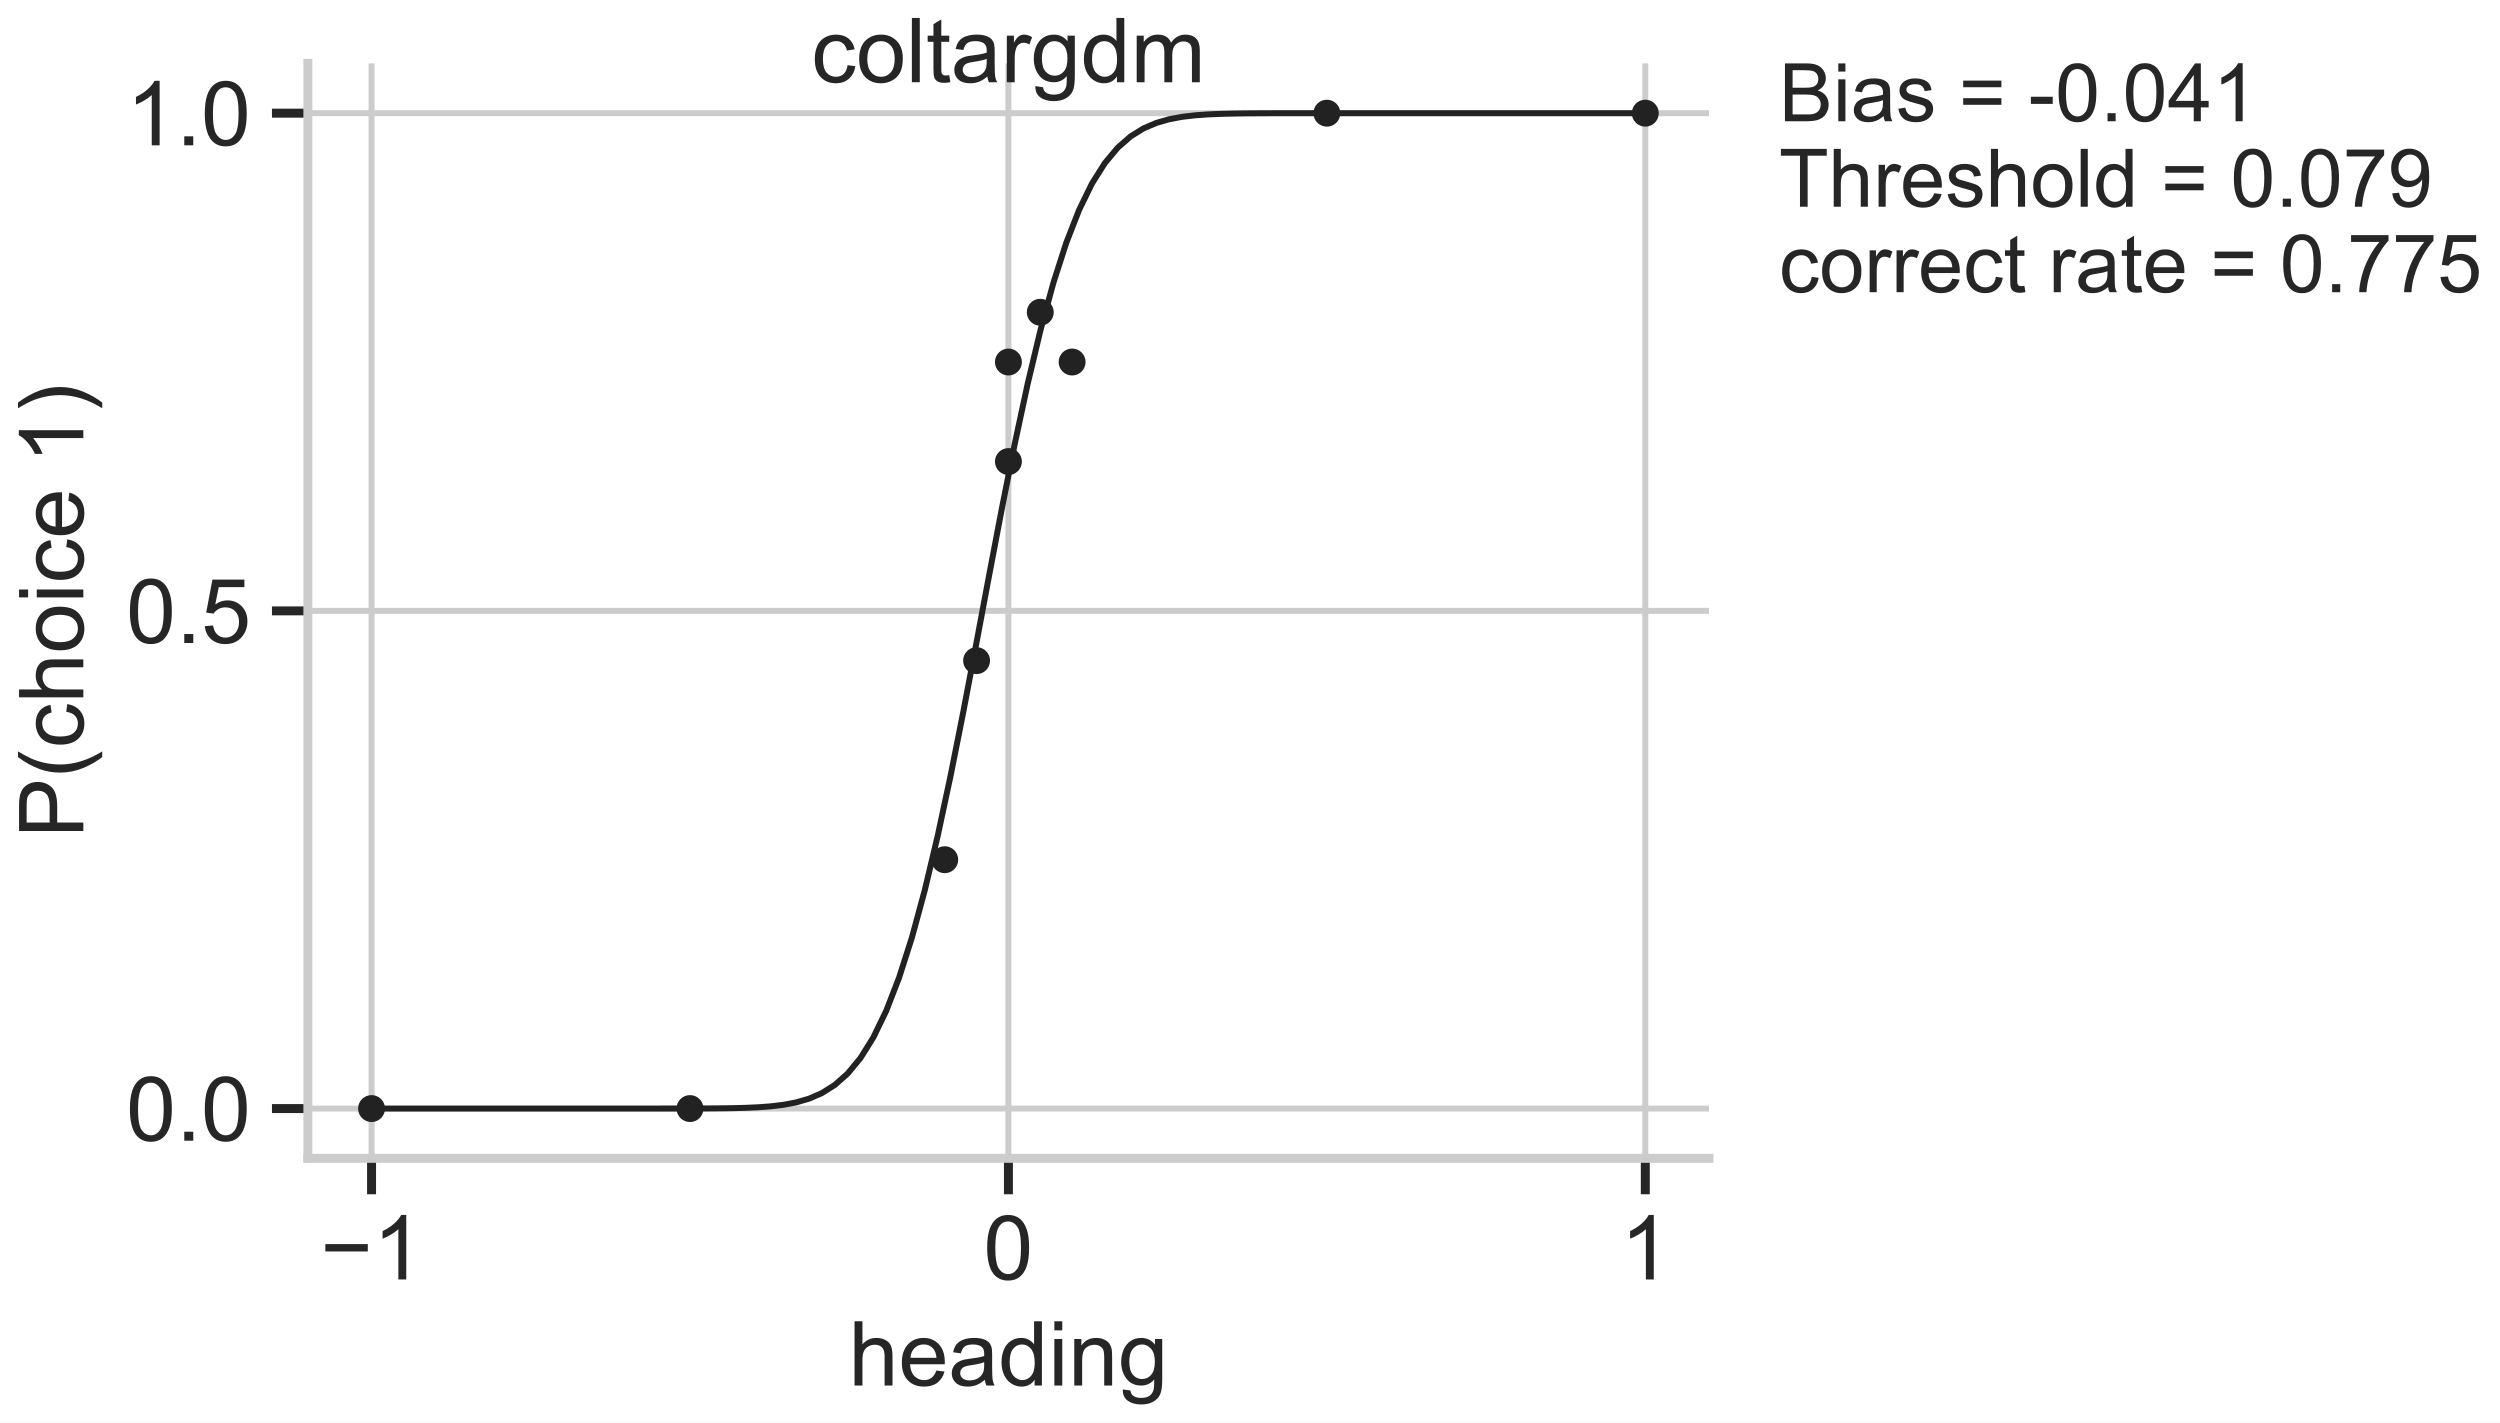
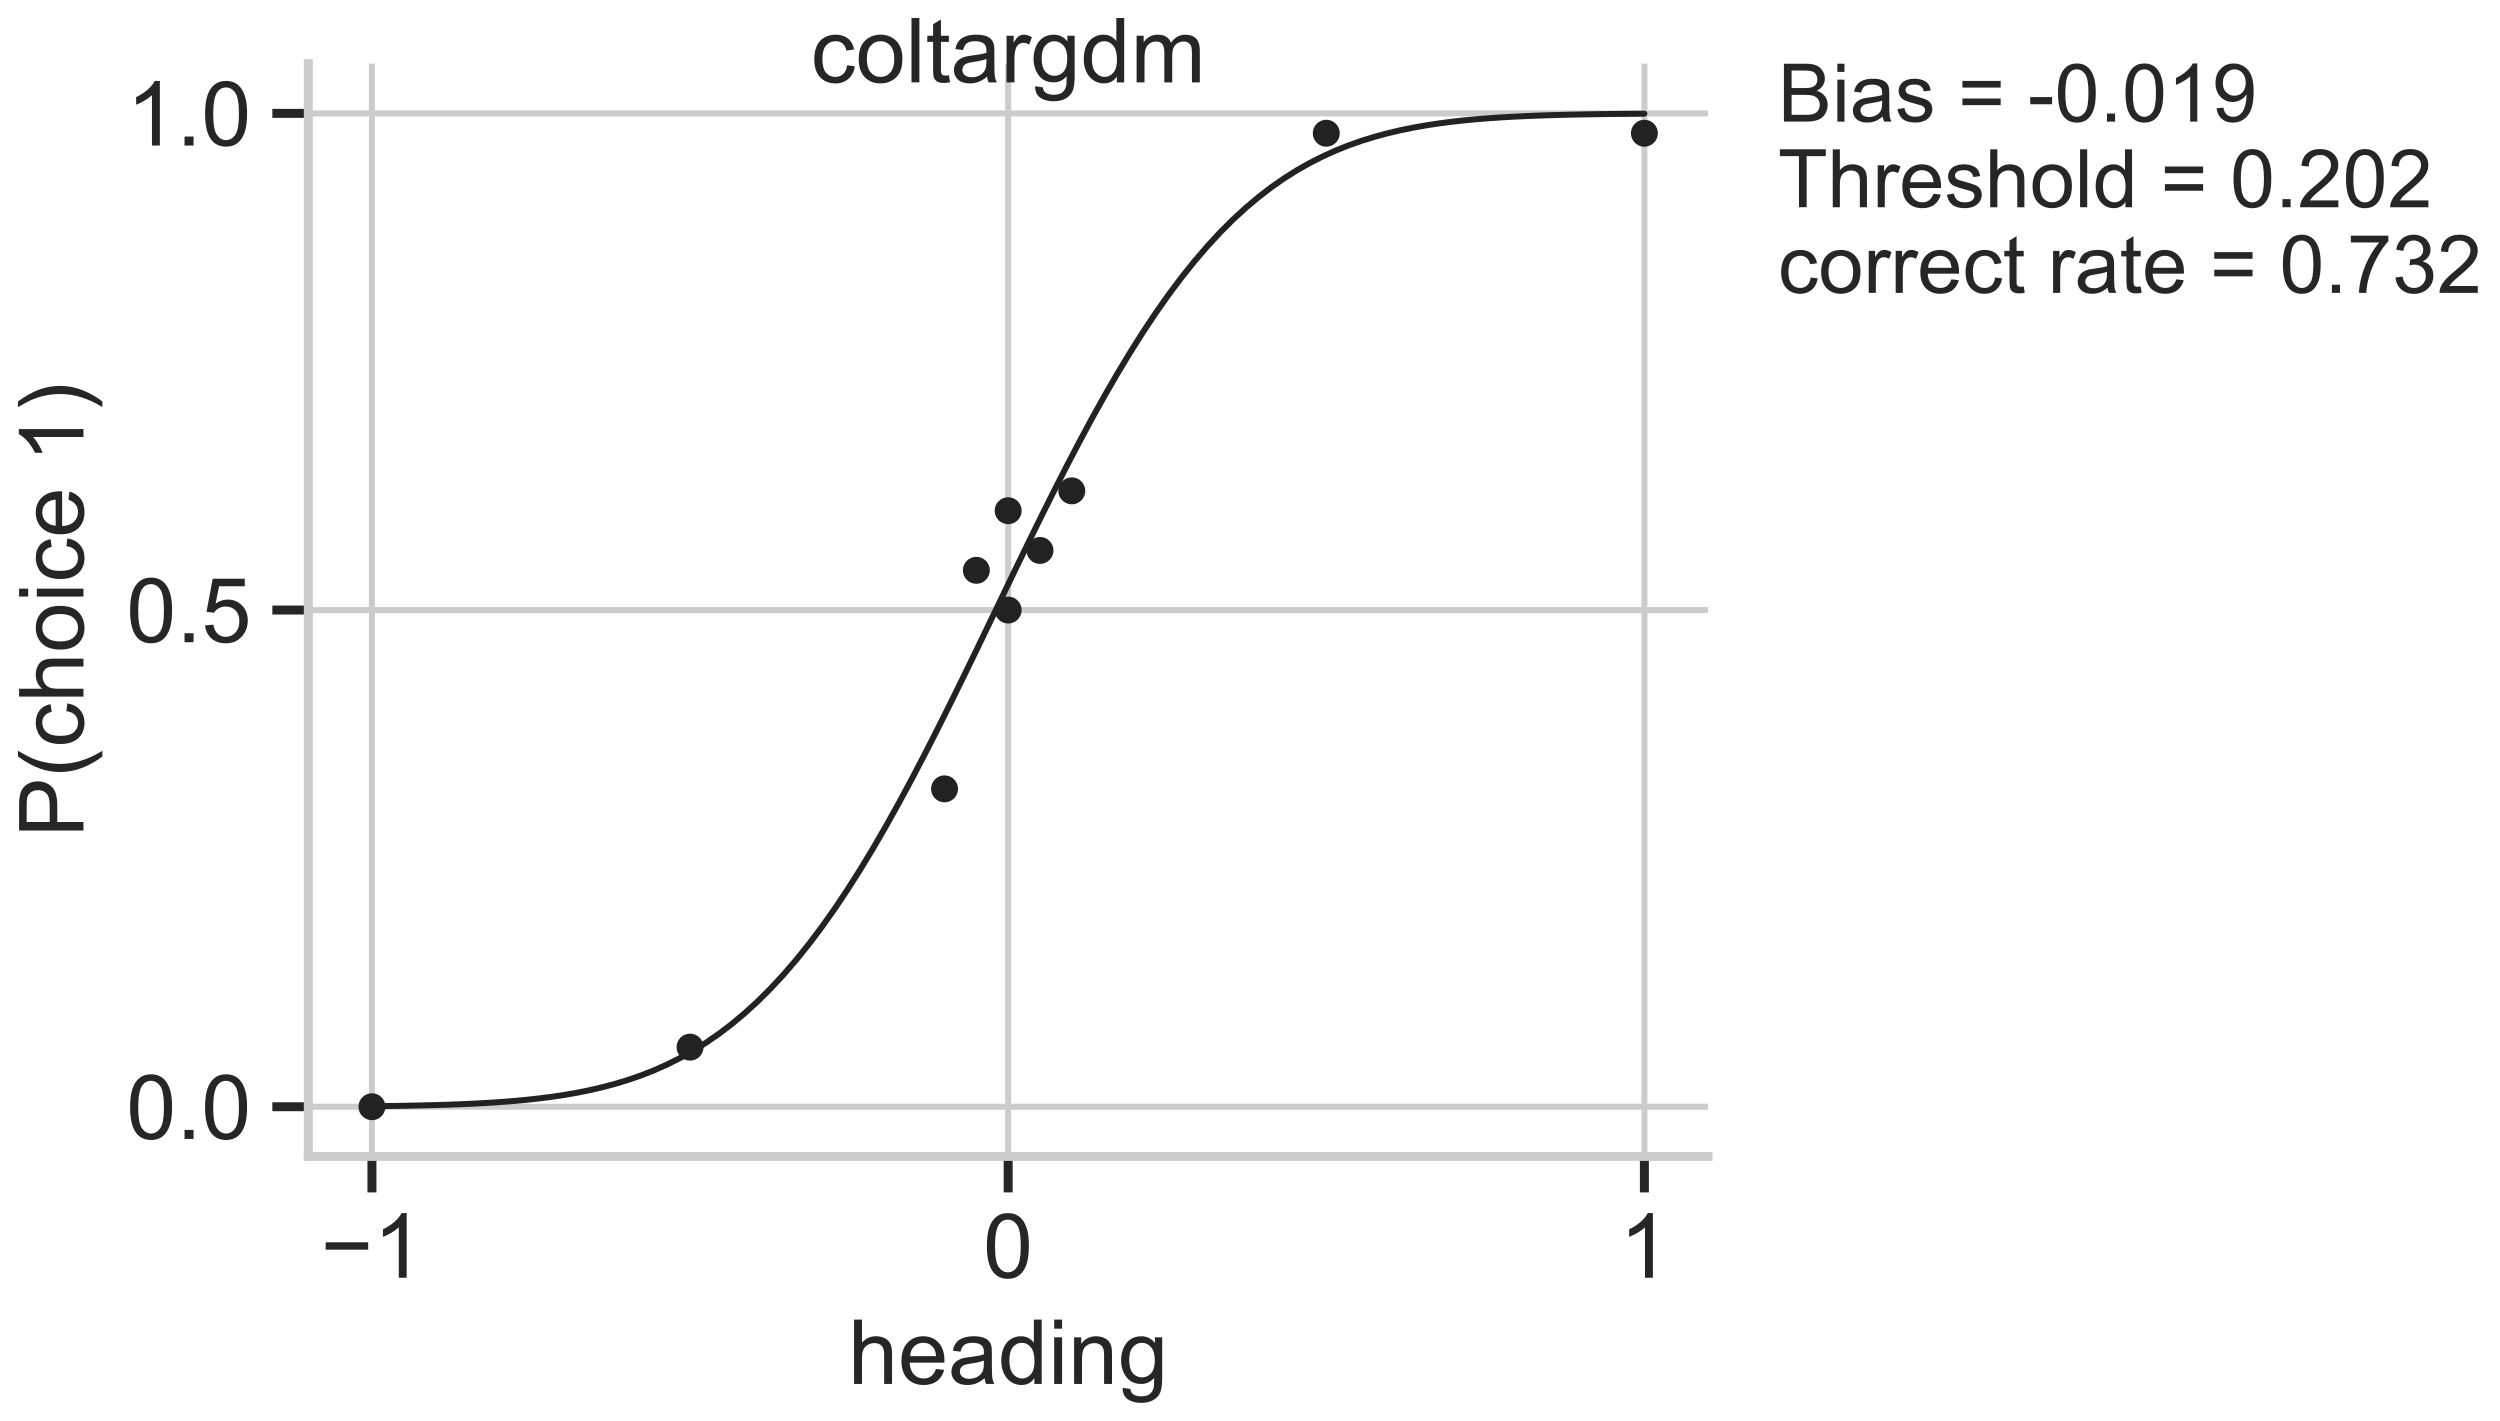
- <svg xmlns="http://www.w3.org/2000/svg" xmlns:xlink="http://www.w3.org/1999/xlink" width="417.6pt" height="237.6pt" viewBox="0 0 417.6 237.6" version="1.1">
+ <svg xmlns="http://www.w3.org/2000/svg" xmlns:xlink="http://www.w3.org/1999/xlink" width="417pt" height="237pt" viewBox="0 0 417 237" version="1.1">
  <defs>
    <style type="text/css">*{stroke-linejoin: round; stroke-linecap: butt}</style>
  </defs>
  <g id="figure_1">
    <g id="patch_1">
-       <path d="M 0 237.6  L 417.6 237.6  L 417.6 0  L 0 0  z " style="fill: #ffffff" />
+       <path d="M 0 237  L 417 237  L 417 0  L 0 0  z " style="fill: #ffffff" />
    </g>
    <g id="axes_1">
      <g id="patch_2">
-         <path d="M 51.427 193.488  L 285.467 193.488  L 285.467 10.592  L 51.427 10.592  L 51.427 193.488  z " style="fill: none" />
+         <path d="M 51.427 192.888  L 284.896 192.888  L 284.896 10.625  L 51.427 10.625  L 51.427 192.888  z " style="fill: none" />
      </g>
      <g id="matplotlib.axis_1">
        <g id="xtick_1">
          <g id="line2d_1">
-             <path d="M 62.065 193.488  L 62.065 10.592  " clip-path="url(#pb73081968b)" style="fill: none; stroke: #cccccc; stroke-linecap: round" />
+             <path d="M 62.039 192.888  L 62.039 10.625  " clip-path="url(#pcc94f95828)" style="fill: none; stroke: #cccccc; stroke-linecap: round" />
          </g>
          <g id="line2d_2">
            <defs>
-               <path id="mf5f63a2eaf" d="M 0 0  L 0 6  " style="stroke: #262626; stroke-width: 1.5" />
+               <path id="m88aff7c02c" d="M 0 0  L 0 6  " style="stroke: #262626; stroke-width: 1.5" />
            </defs>
            <g>
-               <use xlink:href="#mf5f63a2eaf" x="62.065" y="193.488" style="fill: #262626; stroke: #262626; stroke-width: 1.5" />
+               <use xlink:href="#m88aff7c02c" x="62.039" y="192.888" style="fill: #262626; stroke: #262626; stroke-width: 1.5" />
            </g>
          </g>
          <g id="text_1">
-             <g style="fill: #262626" transform="translate(53.51382 213.7248) scale(0.15 -0.15)">
+             <g style="fill: #262626" transform="translate(53.48786 213.1248) scale(0.15 -0.15)">
              <defs>
                <path id="ArialMT-2212" d="M 3381 1997  L 356 1997  L 356 2522  L 3381 2522  L 3381 1997  z " transform="scale(0.015625)" />
                <path id="ArialMT-31" d="M 2384 0  L 1822 0  L 1822 3584  Q 1619 3391 1289 3197  Q 959 3003 697 2906  L 697 3450  Q 1169 3672 1522 3987  Q 1875 4303 2022 4600  L 2384 4600  L 2384 0  z " transform="scale(0.015625)" />
              </defs>
              <use xlink:href="#ArialMT-2212" />
              <use xlink:href="#ArialMT-31" x="58.398" />
            </g>
          </g>
        </g>
        <g id="xtick_2">
          <g id="line2d_3">
-             <path d="M 168.447 193.488  L 168.447 10.592  " clip-path="url(#pb73081968b)" style="fill: none; stroke: #cccccc; stroke-linecap: round" />
+             <path d="M 168.161 192.888  L 168.161 10.625  " clip-path="url(#pcc94f95828)" style="fill: none; stroke: #cccccc; stroke-linecap: round" />
          </g>
          <g id="line2d_4">
            <g>
-               <use xlink:href="#mf5f63a2eaf" x="168.447" y="193.488" style="fill: #262626; stroke: #262626; stroke-width: 1.5" />
+               <use xlink:href="#m88aff7c02c" x="168.161" y="192.888" style="fill: #262626; stroke: #262626; stroke-width: 1.5" />
            </g>
          </g>
          <g id="text_2">
-             <g style="fill: #262626" transform="translate(164.2761 213.7248) scale(0.15 -0.15)">
+             <g style="fill: #262626" transform="translate(163.9906 213.1248) scale(0.15 -0.15)">
              <defs>
                <path id="ArialMT-30" d="M 266 2259  Q 266 3072 433 3567  Q 600 4063 929 4331  Q 1259 4600 1759 4600  Q 2128 4600 2406 4451  Q 2684 4303 2865 4023  Q 3047 3744 3150 3342  Q 3253 2941 3253 2259  Q 3253 1453 3087 958  Q 2922 463 2592 192  Q 2263 -78 1759 -78  Q 1097 -78 719 397  Q 266 969 266 2259  z M 844 2259  Q 844 1131 1108 757  Q 1372 384 1759 384  Q 2147 384 2411 759  Q 2675 1134 2675 2259  Q 2675 3391 2411 3762  Q 2147 4134 1753 4134  Q 1366 4134 1134 3806  Q 844 3388 844 2259  z " transform="scale(0.015625)" />
              </defs>
              <use xlink:href="#ArialMT-30" />
            </g>
          </g>
        </g>
        <g id="xtick_3">
          <g id="line2d_5">
-             <path d="M 274.829 193.488  L 274.829 10.592  " clip-path="url(#pb73081968b)" style="fill: none; stroke: #cccccc; stroke-linecap: round" />
+             <path d="M 274.284 192.888  L 274.284 10.625  " clip-path="url(#pcc94f95828)" style="fill: none; stroke: #cccccc; stroke-linecap: round" />
          </g>
          <g id="line2d_6">
            <g>
-               <use xlink:href="#mf5f63a2eaf" x="274.829" y="193.488" style="fill: #262626; stroke: #262626; stroke-width: 1.5" />
+               <use xlink:href="#m88aff7c02c" x="274.284" y="192.888" style="fill: #262626; stroke: #262626; stroke-width: 1.5" />
            </g>
          </g>
          <g id="text_3">
-             <g style="fill: #262626" transform="translate(270.658 213.7248) scale(0.15 -0.15)">
+             <g style="fill: #262626" transform="translate(270.1129 213.1248) scale(0.15 -0.15)">
              <use xlink:href="#ArialMT-31" />
            </g>
          </g>
        </g>
        <g id="text_4">
-           <g style="fill: #262626" transform="translate(141.7562 231.4427) scale(0.15 -0.15)">
+           <g style="fill: #262626" transform="translate(141.4707 230.8427) scale(0.15 -0.15)">
            <defs>
              <path id="ArialMT-68" d="M 422 0  L 422 4581  L 984 4581  L 984 2938  Q 1378 3394 1978 3394  Q 2347 3394 2619 3248  Q 2891 3103 3008 2847  Q 3125 2591 3125 2103  L 3125 0  L 2563 0  L 2563 2103  Q 2563 2525 2380 2717  Q 2197 2909 1863 2909  Q 1613 2909 1392 2779  Q 1172 2650 1078 2428  Q 984 2206 984 1816  L 984 0  L 422 0  z " transform="scale(0.015625)" />
              <path id="ArialMT-65" d="M 2694 1069  L 3275 997  Q 3138 488 2766 206  Q 2394 -75 1816 -75  Q 1088 -75 661 373  Q 234 822 234 1631  Q 234 2469 665 2931  Q 1097 3394 1784 3394  Q 2450 3394 2872 2941  Q 3294 2488 3294 1666  Q 3294 1616 3291 1516  L 816 1516  Q 847 969 1125 678  Q 1403 388 1819 388  Q 2128 388 2347 550  Q 2566 713 2694 1069  z M 847 1978  L 2700 1978  Q 2663 2397 2488 2606  Q 2219 2931 1791 2931  Q 1403 2931 1139 2672  Q 875 2413 847 1978  z " transform="scale(0.015625)" />
              <path id="ArialMT-61" d="M 2588 409  Q 2275 144 1986 34  Q 1697 -75 1366 -75  Q 819 -75 525 192  Q 231 459 231 875  Q 231 1119 342 1320  Q 453 1522 633 1644  Q 813 1766 1038 1828  Q 1203 1872 1538 1913  Q 2219 1994 2541 2106  Q 2544 2222 2544 2253  Q 2544 2597 2384 2738  Q 2169 2928 1744 2928  Q 1347 2928 1158 2789  Q 969 2650 878 2297  L 328 2372  Q 403 2725 575 2942  Q 747 3159 1072 3276  Q 1397 3394 1825 3394  Q 2250 3394 2515 3294  Q 2781 3194 2906 3042  Q 3031 2891 3081 2659  Q 3109 2516 3109 2141  L 3109 1391  Q 3109 606 3145 398  Q 3181 191 3288 0  L 2700 0  Q 2613 175 2588 409  z M 2541 1666  Q 2234 1541 1622 1453  Q 1275 1403 1131 1340  Q 988 1278 909 1158  Q 831 1038 831 891  Q 831 666 1001 516  Q 1172 366 1500 366  Q 1825 366 2078 508  Q 2331 650 2450 897  Q 2541 1088 2541 1459  L 2541 1666  z " transform="scale(0.015625)" />
              <path id="ArialMT-64" d="M 2575 0  L 2575 419  Q 2259 -75 1647 -75  Q 1250 -75 917 144  Q 584 363 401 755  Q 219 1147 219 1656  Q 219 2153 384 2558  Q 550 2963 881 3178  Q 1213 3394 1622 3394  Q 1922 3394 2156 3267  Q 2391 3141 2538 2938  L 2538 4581  L 3097 4581  L 3097 0  L 2575 0  z M 797 1656  Q 797 1019 1065 703  Q 1334 388 1700 388  Q 2069 388 2326 689  Q 2584 991 2584 1609  Q 2584 2291 2321 2609  Q 2059 2928 1675 2928  Q 1300 2928 1048 2622  Q 797 2316 797 1656  z " transform="scale(0.015625)" />
              <path id="ArialMT-69" d="M 425 3934  L 425 4581  L 988 4581  L 988 3934  L 425 3934  z M 425 0  L 425 3319  L 988 3319  L 988 0  L 425 0  z " transform="scale(0.015625)" />
              <path id="ArialMT-6e" d="M 422 0  L 422 3319  L 928 3319  L 928 2847  Q 1294 3394 1984 3394  Q 2284 3394 2536 3286  Q 2788 3178 2913 3003  Q 3038 2828 3088 2588  Q 3119 2431 3119 2041  L 3119 0  L 2556 0  L 2556 2019  Q 2556 2363 2490 2533  Q 2425 2703 2258 2804  Q 2091 2906 1866 2906  Q 1506 2906 1245 2678  Q 984 2450 984 1813  L 984 0  L 422 0  z " transform="scale(0.015625)" />
              <path id="ArialMT-67" d="M 319 -275  L 866 -356  Q 900 -609 1056 -725  Q 1266 -881 1628 -881  Q 2019 -881 2231 -725  Q 2444 -569 2519 -288  Q 2563 -116 2559 434  Q 2191 0 1641 0  Q 956 0 581 494  Q 206 988 206 1678  Q 206 2153 378 2554  Q 550 2956 876 3175  Q 1203 3394 1644 3394  Q 2231 3394 2613 2919  L 2613 3319  L 3131 3319  L 3131 450  Q 3131 -325 2973 -648  Q 2816 -972 2473 -1159  Q 2131 -1347 1631 -1347  Q 1038 -1347 672 -1080  Q 306 -813 319 -275  z M 784 1719  Q 784 1066 1043 766  Q 1303 466 1694 466  Q 2081 466 2343 764  Q 2606 1063 2606 1700  Q 2606 2309 2336 2618  Q 2066 2928 1684 2928  Q 1309 2928 1046 2623  Q 784 2319 784 1719  z " transform="scale(0.015625)" />
            </defs>
            <use xlink:href="#ArialMT-68" />
            <use xlink:href="#ArialMT-65" x="55.615" />
            <use xlink:href="#ArialMT-61" x="111.23" />
            <use xlink:href="#ArialMT-64" x="166.846" />
            <use xlink:href="#ArialMT-69" x="222.461" />
            <use xlink:href="#ArialMT-6e" x="244.678" />
            <use xlink:href="#ArialMT-67" x="300.293" />
          </g>
        </g>
      </g>
      <g id="matplotlib.axis_2">
        <g id="ytick_1">
          <g id="line2d_7">
-             <path d="M 51.427 185.175  L 285.467 185.175  " clip-path="url(#pb73081968b)" style="fill: none; stroke: #cccccc; stroke-linecap: round" />
+             <path d="M 51.427 184.603  L 284.896 184.603  " clip-path="url(#pcc94f95828)" style="fill: none; stroke: #cccccc; stroke-linecap: round" />
          </g>
          <g id="line2d_8">
            <defs>
-               <path id="m80e3910841" d="M 0 0  L -6 0  " style="stroke: #262626; stroke-width: 1.5" />
+               <path id="mae811fbf69" d="M 0 0  L -6 0  " style="stroke: #262626; stroke-width: 1.5" />
            </defs>
            <g>
-               <use xlink:href="#m80e3910841" x="51.427" y="185.175" style="fill: #262626; stroke: #262626; stroke-width: 1.5" />
+               <use xlink:href="#mae811fbf69" x="51.427" y="184.603" style="fill: #262626; stroke: #262626; stroke-width: 1.5" />
            </g>
          </g>
          <g id="text_5">
-             <g style="fill: #262626" transform="translate(21.0768 190.5429) scale(0.15 -0.15)">
+             <g style="fill: #262626" transform="translate(21.0768 189.9717) scale(0.15 -0.15)">
              <defs>
                <path id="ArialMT-2e" d="M 581 0  L 581 641  L 1222 641  L 1222 0  L 581 0  z " transform="scale(0.015625)" />
              </defs>
              <use xlink:href="#ArialMT-30" />
              <use xlink:href="#ArialMT-2e" x="55.615" />
              <use xlink:href="#ArialMT-30" x="83.398" />
            </g>
          </g>
        </g>
        <g id="ytick_2">
          <g id="line2d_9">
-             <path d="M 51.427 102.04  L 285.467 102.04  " clip-path="url(#pb73081968b)" style="fill: none; stroke: #cccccc; stroke-linecap: round" />
+             <path d="M 51.427 101.757  L 284.896 101.757  " clip-path="url(#pcc94f95828)" style="fill: none; stroke: #cccccc; stroke-linecap: round" />
          </g>
          <g id="line2d_10">
            <g>
-               <use xlink:href="#m80e3910841" x="51.427" y="102.04" style="fill: #262626; stroke: #262626; stroke-width: 1.5" />
+               <use xlink:href="#mae811fbf69" x="51.427" y="101.757" style="fill: #262626; stroke: #262626; stroke-width: 1.5" />
            </g>
          </g>
          <g id="text_6">
-             <g style="fill: #262626" transform="translate(21.0768 107.4082) scale(0.15 -0.15)">
+             <g style="fill: #262626" transform="translate(21.0768 107.1251) scale(0.15 -0.15)">
              <defs>
                <path id="ArialMT-35" d="M 266 1200  L 856 1250  Q 922 819 1161 601  Q 1400 384 1738 384  Q 2144 384 2425 690  Q 2706 997 2706 1503  Q 2706 1984 2436 2262  Q 2166 2541 1728 2541  Q 1456 2541 1237 2417  Q 1019 2294 894 2097  L 366 2166  L 809 4519  L 3088 4519  L 3088 3981  L 1259 3981  L 1013 2750  Q 1425 3038 1878 3038  Q 2478 3038 2890 2622  Q 3303 2206 3303 1553  Q 3303 931 2941 478  Q 2500 -78 1738 -78  Q 1113 -78 717 272  Q 322 622 266 1200  z " transform="scale(0.015625)" />
              </defs>
              <use xlink:href="#ArialMT-30" />
              <use xlink:href="#ArialMT-2e" x="55.615" />
              <use xlink:href="#ArialMT-35" x="83.398" />
            </g>
          </g>
        </g>
        <g id="ytick_3">
          <g id="line2d_11">
-             <path d="M 51.427 18.905  L 285.467 18.905  " clip-path="url(#pb73081968b)" style="fill: none; stroke: #cccccc; stroke-linecap: round" />
+             <path d="M 51.427 18.91  L 284.896 18.91  " clip-path="url(#pcc94f95828)" style="fill: none; stroke: #cccccc; stroke-linecap: round" />
          </g>
          <g id="line2d_12">
            <g>
-               <use xlink:href="#m80e3910841" x="51.427" y="18.905" style="fill: #262626; stroke: #262626; stroke-width: 1.5" />
+               <use xlink:href="#mae811fbf69" x="51.427" y="18.91" style="fill: #262626; stroke: #262626; stroke-width: 1.5" />
            </g>
          </g>
          <g id="text_7">
-             <g style="fill: #262626" transform="translate(21.0768 24.2735) scale(0.15 -0.15)">
+             <g style="fill: #262626" transform="translate(21.0768 24.2785) scale(0.15 -0.15)">
              <use xlink:href="#ArialMT-31" />
              <use xlink:href="#ArialMT-2e" x="55.615" />
              <use xlink:href="#ArialMT-30" x="83.398" />
            </g>
          </g>
        </g>
        <g id="text_8">
-           <g style="fill: #262626" transform="translate(13.91977 139.9699) rotate(-90) scale(0.15 -0.15)">
+           <g style="fill: #262626" transform="translate(13.91977 139.6868) rotate(-90) scale(0.15 -0.15)">
            <defs>
              <path id="ArialMT-50" d="M 494 0  L 494 4581  L 2222 4581  Q 2678 4581 2919 4538  Q 3256 4481 3484 4323  Q 3713 4166 3852 3881  Q 3991 3597 3991 3256  Q 3991 2672 3619 2267  Q 3247 1863 2275 1863  L 1100 1863  L 1100 0  L 494 0  z M 1100 2403  L 2284 2403  Q 2872 2403 3119 2622  Q 3366 2841 3366 3238  Q 3366 3525 3220 3729  Q 3075 3934 2838 4000  Q 2684 4041 2272 4041  L 1100 4041  L 1100 2403  z " transform="scale(0.015625)" />
              <path id="ArialMT-28" d="M 1497 -1347  Q 1031 -759 709 28  Q 388 816 388 1659  Q 388 2403 628 3084  Q 909 3875 1497 4659  L 1900 4659  Q 1522 4009 1400 3731  Q 1209 3300 1100 2831  Q 966 2247 966 1656  Q 966 153 1900 -1347  L 1497 -1347  z " transform="scale(0.015625)" />
              <path id="ArialMT-63" d="M 2588 1216  L 3141 1144  Q 3050 572 2676 248  Q 2303 -75 1759 -75  Q 1078 -75 664 370  Q 250 816 250 1647  Q 250 2184 428 2587  Q 606 2991 970 3192  Q 1334 3394 1763 3394  Q 2303 3394 2647 3120  Q 2991 2847 3088 2344  L 2541 2259  Q 2463 2594 2264 2762  Q 2066 2931 1784 2931  Q 1359 2931 1093 2626  Q 828 2322 828 1663  Q 828 994 1084 691  Q 1341 388 1753 388  Q 2084 388 2306 591  Q 2528 794 2588 1216  z " transform="scale(0.015625)" />
              <path id="ArialMT-6f" d="M 213 1659  Q 213 2581 725 3025  Q 1153 3394 1769 3394  Q 2453 3394 2887 2945  Q 3322 2497 3322 1706  Q 3322 1066 3130 698  Q 2938 331 2570 128  Q 2203 -75 1769 -75  Q 1072 -75 642 372  Q 213 819 213 1659  z M 791 1659  Q 791 1022 1069 705  Q 1347 388 1769 388  Q 2188 388 2466 706  Q 2744 1025 2744 1678  Q 2744 2294 2464 2611  Q 2184 2928 1769 2928  Q 1347 2928 1069 2612  Q 791 2297 791 1659  z " transform="scale(0.015625)" />
              <path id="ArialMT-20" transform="scale(0.015625)" />
              <path id="ArialMT-29" d="M 791 -1347  L 388 -1347  Q 1322 153 1322 1656  Q 1322 2244 1188 2822  Q 1081 3291 891 3722  Q 769 4003 388 4659  L 791 4659  Q 1378 3875 1659 3084  Q 1900 2403 1900 1659  Q 1900 816 1576 28  Q 1253 -759 791 -1347  z " transform="scale(0.015625)" />
            </defs>
            <use xlink:href="#ArialMT-50" />
            <use xlink:href="#ArialMT-28" x="66.699" />
            <use xlink:href="#ArialMT-63" x="100" />
            <use xlink:href="#ArialMT-68" x="150" />
            <use xlink:href="#ArialMT-6f" x="205.615" />
            <use xlink:href="#ArialMT-69" x="261.23" />
            <use xlink:href="#ArialMT-63" x="283.447" />
            <use xlink:href="#ArialMT-65" x="333.447" />
            <use xlink:href="#ArialMT-20" x="389.062" />
            <use xlink:href="#ArialMT-31" x="416.846" />
            <use xlink:href="#ArialMT-29" x="472.461" />
          </g>
        </g>
      </g>
      <g id="line2d_13">
        <defs>
-           <path id="md3636eb0e0" d="M 0 1.75  C 0.464 1.75 0.909 1.566 1.237 1.237  C 1.566 0.909 1.75 0.464 1.75 0  C 1.75 -0.464 1.566 -0.909 1.237 -1.237  C 0.909 -1.566 0.464 -1.75 0 -1.75  C -0.464 -1.75 -0.909 -1.566 -1.237 -1.237  C -1.566 -0.909 -1.75 -0.464 -1.75 0  C -1.75 0.464 -1.566 0.909 -1.237 1.237  C -0.909 1.566 -0.464 1.75 0 1.75  z " style="stroke: #222222" />
+           <path id="m35213ae9e7" d="M 0 1.75  C 0.464 1.75 0.909 1.566 1.237 1.237  C 1.566 0.909 1.75 0.464 1.75 0  C 1.75 -0.464 1.566 -0.909 1.237 -1.237  C 0.909 -1.566 0.464 -1.75 0 -1.75  C -0.464 -1.75 -0.909 -1.566 -1.237 -1.237  C -1.566 -0.909 -1.75 -0.464 -1.75 0  C -1.75 0.464 -1.566 0.909 -1.237 1.237  C -0.909 1.566 -0.464 1.75 0 1.75  z " style="stroke: #222222" />
        </defs>
-         <g clip-path="url(#pb73081968b)">
-           <use xlink:href="#md3636eb0e0" x="62.065" y="185.175" style="fill: #222222; stroke: #222222" />
-           <use xlink:href="#md3636eb0e0" x="274.829" y="18.905" style="fill: #222222; stroke: #222222" />
-           <use xlink:href="#md3636eb0e0" x="115.256" y="185.175" style="fill: #222222; stroke: #222222" />
-           <use xlink:href="#md3636eb0e0" x="221.638" y="18.905" style="fill: #222222; stroke: #222222" />
-           <use xlink:href="#md3636eb0e0" x="157.809" y="143.607" style="fill: #222222; stroke: #222222" />
-           <use xlink:href="#md3636eb0e0" x="179.085" y="60.472" style="fill: #222222; stroke: #222222" />
-           <use xlink:href="#md3636eb0e0" x="163.128" y="110.353" style="fill: #222222; stroke: #222222" />
-           <use xlink:href="#md3636eb0e0" x="173.766" y="52.159" style="fill: #222222; stroke: #222222" />
-           <use xlink:href="#md3636eb0e0" x="168.447" y="60.472" style="fill: #222222; stroke: #222222" />
-           <use xlink:href="#md3636eb0e0" x="168.447" y="77.099" style="fill: #222222; stroke: #222222" />
+         <g clip-path="url(#pcc94f95828)">
+           <use xlink:href="#m35213ae9e7" x="62.039" y="184.603" style="fill: #222222; stroke: #222222" />
+           <use xlink:href="#m35213ae9e7" x="274.284" y="22.224" style="fill: #222222; stroke: #222222" />
+           <use xlink:href="#m35213ae9e7" x="115.1" y="174.662" style="fill: #222222; stroke: #222222" />
+           <use xlink:href="#m35213ae9e7" x="221.222" y="22.224" style="fill: #222222; stroke: #222222" />
+           <use xlink:href="#m35213ae9e7" x="157.549" y="131.582" style="fill: #222222; stroke: #222222" />
+           <use xlink:href="#m35213ae9e7" x="178.774" y="81.874" style="fill: #222222; stroke: #222222" />
+           <use xlink:href="#m35213ae9e7" x="162.855" y="95.129" style="fill: #222222; stroke: #222222" />
+           <use xlink:href="#m35213ae9e7" x="173.467" y="91.815" style="fill: #222222; stroke: #222222" />
+           <use xlink:href="#m35213ae9e7" x="168.161" y="101.757" style="fill: #222222; stroke: #222222" />
+           <use xlink:href="#m35213ae9e7" x="168.161" y="85.187" style="fill: #222222; stroke: #222222" />
        </g>
      </g>
      <g id="line2d_14">
-         <path d="M 62.065 185.175  L 64.214 185.175  L 66.363 185.175  L 68.512 185.175  L 70.661 185.175  L 72.811 185.175  L 74.96 185.175  L 77.109 185.175  L 79.258 185.175  L 81.407 185.175  L 83.556 185.175  L 85.705 185.175  L 87.855 185.175  L 90.004 185.175  L 92.153 185.175  L 94.302 185.175  L 96.451 185.175  L 98.6 185.175  L 100.749 185.175  L 102.898 185.174  L 105.048 185.174  L 107.197 185.174  L 109.346 185.174  L 111.495 185.173  L 113.644 185.17  L 115.793 185.166  L 117.942 185.157  L 120.091 185.141  L 122.241 185.111  L 124.39 185.057  L 126.539 184.964  L 128.688 184.808  L 130.837 184.552  L 132.986 184.146  L 135.135 183.523  L 137.284 182.591  L 139.434 181.239  L 141.583 179.338  L 143.732 176.74  L 145.881 173.295  L 148.03 168.861  L 150.179 163.32  L 152.328 156.601  L 154.477 148.691  L 156.627 139.652  L 158.776 129.626  L 160.925 118.832  L 163.074 107.551  L 165.223 96.108  L 167.372 84.839  L 169.521 74.069  L 171.671 64.076  L 173.82 55.077  L 175.969 47.21  L 178.118 40.535  L 180.267 35.037  L 182.416 30.641  L 184.565 27.23  L 186.714 24.66  L 188.864 22.782  L 191.013 21.448  L 193.162 20.529  L 195.311 19.915  L 197.46 19.516  L 199.609 19.265  L 201.758 19.111  L 203.907 19.02  L 206.057 18.967  L 208.206 18.938  L 210.355 18.922  L 212.504 18.913  L 214.653 18.909  L 216.802 18.907  L 218.951 18.906  L 221.1 18.906  L 223.25 18.905  L 225.399 18.905  L 227.548 18.905  L 229.697 18.905  L 231.846 18.905  L 233.995 18.905  L 236.144 18.905  L 238.293 18.905  L 240.443 18.905  L 242.592 18.905  L 244.741 18.905  L 246.89 18.905  L 249.039 18.905  L 251.188 18.905  L 253.337 18.905  L 255.487 18.905  L 257.636 18.905  L 259.785 18.905  L 261.934 18.905  L 264.083 18.905  L 266.232 18.905  L 268.381 18.905  L 270.53 18.905  L 272.68 18.905  L 274.829 18.905  " clip-path="url(#pb73081968b)" style="fill: none; stroke: #222222; stroke-linecap: round" />
+         <path d="M 62.039 184.514  L 64.183 184.49  L 66.327 184.461  L 68.471 184.424  L 70.615 184.379  L 72.758 184.325  L 74.902 184.258  L 77.046 184.177  L 79.19 184.079  L 81.334 183.962  L 83.478 183.821  L 85.622 183.653  L 87.766 183.455  L 89.91 183.221  L 92.053 182.945  L 94.197 182.623  L 96.341 182.249  L 98.485 181.814  L 100.629 181.313  L 102.773 180.737  L 104.917 180.079  L 107.061 179.33  L 109.204 178.482  L 111.348 177.524  L 113.492 176.45  L 115.636 175.248  L 117.78 173.912  L 119.924 172.432  L 122.068 170.8  L 124.212 169.008  L 126.356 167.051  L 128.499 164.922  L 130.643 162.616  L 132.787 160.132  L 134.931 157.466  L 137.075 154.618  L 139.219 151.59  L 141.363 148.385  L 143.507 145.007  L 145.651 141.465  L 147.794 137.765  L 149.938 133.92  L 152.082 129.942  L 154.226 125.843  L 156.37 121.64  L 158.514 117.35  L 160.658 112.991  L 162.802 108.581  L 164.945 104.141  L 167.089 99.689  L 169.233 95.247  L 171.377 90.835  L 173.521 86.471  L 175.665 82.176  L 177.809 77.966  L 179.953 73.86  L 182.097 69.872  L 184.24 66.017  L 186.384 62.307  L 188.528 58.753  L 190.672 55.364  L 192.816 52.146  L 194.96 49.105  L 197.104 46.244  L 199.248 43.565  L 201.392 41.068  L 203.535 38.75  L 205.679 36.608  L 207.823 34.639  L 209.967 32.836  L 212.111 31.193  L 214.255 29.702  L 216.399 28.355  L 218.543 27.145  L 220.686 26.062  L 222.83 25.096  L 224.974 24.24  L 227.118 23.484  L 229.262 22.82  L 231.406 22.239  L 233.55 21.733  L 235.694 21.294  L 237.838 20.915  L 239.981 20.589  L 242.125 20.311  L 244.269 20.074  L 246.413 19.873  L 248.557 19.704  L 250.701 19.561  L 252.845 19.442  L 254.989 19.343  L 257.133 19.261  L 259.276 19.193  L 261.42 19.138  L 263.564 19.092  L 265.708 19.055  L 267.852 19.025  L 269.996 19.001  L 272.14 18.982  L 274.284 18.966  " clip-path="url(#pcc94f95828)" style="fill: none; stroke: #222222; stroke-linecap: round" />
      </g>
      <g id="patch_3">
-         <path d="M 51.427 193.488  L 51.427 10.592  " style="fill: none; stroke: #cccccc; stroke-width: 1.5; stroke-linejoin: miter; stroke-linecap: square" />
+         <path d="M 51.427 192.888  L 51.427 10.625  " style="fill: none; stroke: #cccccc; stroke-width: 1.5; stroke-linejoin: miter; stroke-linecap: square" />
      </g>
      <g id="patch_4">
-         <path d="M 51.427 193.488  L 285.467 193.488  " style="fill: none; stroke: #cccccc; stroke-width: 1.5; stroke-linejoin: miter; stroke-linecap: square" />
+         <path d="M 51.427 192.888  L 284.896 192.888  " style="fill: none; stroke: #cccccc; stroke-width: 1.5; stroke-linejoin: miter; stroke-linecap: square" />
      </g>
      <g id="text_9">
        <g id="patch_5">
-           <path d="M 293.119 55.545  L 418.65 55.545  L 418.65 6.542  L 293.119 6.542  z " style="fill: #ffffff; opacity: 0.7" />
-         </g>
-         <g style="fill: #262626" transform="translate(297.1689 20.25472) scale(0.135 -0.135)">
+           <path d="M 292.519 55.579  L 418.05 55.579  L 418.05 6.575  L 292.519 6.575  z " style="fill: #ffffff; opacity: 0.7" />
+         </g>
+         <g style="fill: #262626" transform="translate(296.5693 20.28852) scale(0.135 -0.135)">
          <defs>
            <path id="ArialMT-42" d="M 469 0  L 469 4581  L 2188 4581  Q 2713 4581 3030 4442  Q 3347 4303 3526 4014  Q 3706 3725 3706 3409  Q 3706 3116 3547 2856  Q 3388 2597 3066 2438  Q 3481 2316 3704 2022  Q 3928 1728 3928 1328  Q 3928 1006 3792 729  Q 3656 453 3456 303  Q 3256 153 2954 76  Q 2653 0 2216 0  L 469 0  z M 1075 2656  L 2066 2656  Q 2469 2656 2644 2709  Q 2875 2778 2992 2937  Q 3109 3097 3109 3338  Q 3109 3566 3000 3739  Q 2891 3913 2687 3977  Q 2484 4041 1991 4041  L 1075 4041  L 1075 2656  z M 1075 541  L 2216 541  Q 2509 541 2628 563  Q 2838 600 2978 687  Q 3119 775 3209 942  Q 3300 1109 3300 1328  Q 3300 1584 3169 1773  Q 3038 1963 2805 2039  Q 2572 2116 2134 2116  L 1075 2116  L 1075 541  z " transform="scale(0.015625)" />
            <path id="ArialMT-73" d="M 197 991  L 753 1078  Q 800 744 1014 566  Q 1228 388 1613 388  Q 2000 388 2187 545  Q 2375 703 2375 916  Q 2375 1106 2209 1216  Q 2094 1291 1634 1406  Q 1016 1563 777 1677  Q 538 1791 414 1992  Q 291 2194 291 2438  Q 291 2659 392 2848  Q 494 3038 669 3163  Q 800 3259 1026 3326  Q 1253 3394 1513 3394  Q 1903 3394 2198 3281  Q 2494 3169 2634 2976  Q 2775 2784 2828 2463  L 2278 2388  Q 2241 2644 2061 2787  Q 1881 2931 1553 2931  Q 1166 2931 1000 2803  Q 834 2675 834 2503  Q 834 2394 903 2306  Q 972 2216 1119 2156  Q 1203 2125 1616 2013  Q 2213 1853 2448 1751  Q 2684 1650 2818 1456  Q 2953 1263 2953 975  Q 2953 694 2789 445  Q 2625 197 2315 61  Q 2006 -75 1616 -75  Q 969 -75 630 194  Q 291 463 197 991  z " transform="scale(0.015625)" />
            <path id="ArialMT-3d" d="M 3381 2694  L 356 2694  L 356 3219  L 3381 3219  L 3381 2694  z M 3381 1303  L 356 1303  L 356 1828  L 3381 1828  L 3381 1303  z " transform="scale(0.015625)" />
            <path id="ArialMT-2d" d="M 203 1375  L 203 1941  L 1931 1941  L 1931 1375  L 203 1375  z " transform="scale(0.015625)" />
-             <path id="ArialMT-34" d="M 2069 0  L 2069 1097  L 81 1097  L 81 1613  L 2172 4581  L 2631 4581  L 2631 1613  L 3250 1613  L 3250 1097  L 2631 1097  L 2631 0  L 2069 0  z M 2069 1613  L 2069 3678  L 634 1613  L 2069 1613  z " transform="scale(0.015625)" />
+             <path id="ArialMT-39" d="M 350 1059  L 891 1109  Q 959 728 1153 556  Q 1347 384 1650 384  Q 1909 384 2104 503  Q 2300 622 2425 820  Q 2550 1019 2634 1356  Q 2719 1694 2719 2044  Q 2719 2081 2716 2156  Q 2547 1888 2255 1720  Q 1963 1553 1622 1553  Q 1053 1553 659 1965  Q 266 2378 266 3053  Q 266 3750 677 4175  Q 1088 4600 1706 4600  Q 2153 4600 2523 4359  Q 2894 4119 3086 3673  Q 3278 3228 3278 2384  Q 3278 1506 3087 986  Q 2897 466 2520 194  Q 2144 -78 1638 -78  Q 1100 -78 759 220  Q 419 519 350 1059  z M 2653 3081  Q 2653 3566 2395 3850  Q 2138 4134 1775 4134  Q 1400 4134 1122 3828  Q 844 3522 844 3034  Q 844 2597 1108 2323  Q 1372 2050 1759 2050  Q 2150 2050 2401 2323  Q 2653 2597 2653 3081  z " transform="scale(0.015625)" />
          </defs>
          <use xlink:href="#ArialMT-42" />
          <use xlink:href="#ArialMT-69" x="66.699" />
          <use xlink:href="#ArialMT-61" x="88.916" />
          <use xlink:href="#ArialMT-73" x="144.531" />
          <use xlink:href="#ArialMT-20" x="194.531" />
          <use xlink:href="#ArialMT-3d" x="222.314" />
          <use xlink:href="#ArialMT-20" x="280.713" />
          <use xlink:href="#ArialMT-2d" x="308.496" />
          <use xlink:href="#ArialMT-30" x="341.797" />
          <use xlink:href="#ArialMT-2e" x="397.412" />
          <use xlink:href="#ArialMT-30" x="425.195" />
-           <use xlink:href="#ArialMT-34" x="480.811" />
-           <use xlink:href="#ArialMT-31" x="536.426" />
-         </g>
-         <g style="fill: #262626" transform="translate(297.1689 34.5335) scale(0.135 -0.135)">
+           <use xlink:href="#ArialMT-31" x="480.811" />
+           <use xlink:href="#ArialMT-39" x="536.426" />
+         </g>
+         <g style="fill: #262626" transform="translate(296.5693 34.5673) scale(0.135 -0.135)">
          <defs>
            <path id="ArialMT-54" d="M 1659 0  L 1659 4041  L 150 4041  L 150 4581  L 3781 4581  L 3781 4041  L 2266 4041  L 2266 0  L 1659 0  z " transform="scale(0.015625)" />
            <path id="ArialMT-72" d="M 416 0  L 416 3319  L 922 3319  L 922 2816  Q 1116 3169 1280 3281  Q 1444 3394 1641 3394  Q 1925 3394 2219 3213  L 2025 2691  Q 1819 2813 1613 2813  Q 1428 2813 1281 2702  Q 1134 2591 1072 2394  Q 978 2094 978 1738  L 978 0  L 416 0  z " transform="scale(0.015625)" />
            <path id="ArialMT-6c" d="M 409 0  L 409 4581  L 972 4581  L 972 0  L 409 0  z " transform="scale(0.015625)" />
-             <path id="ArialMT-37" d="M 303 3981  L 303 4522  L 3269 4522  L 3269 4084  Q 2831 3619 2401 2847  Q 1972 2075 1738 1259  Q 1569 684 1522 0  L 944 0  Q 953 541 1156 1306  Q 1359 2072 1739 2783  Q 2119 3494 2547 3981  L 303 3981  z " transform="scale(0.015625)" />
-             <path id="ArialMT-39" d="M 350 1059  L 891 1109  Q 959 728 1153 556  Q 1347 384 1650 384  Q 1909 384 2104 503  Q 2300 622 2425 820  Q 2550 1019 2634 1356  Q 2719 1694 2719 2044  Q 2719 2081 2716 2156  Q 2547 1888 2255 1720  Q 1963 1553 1622 1553  Q 1053 1553 659 1965  Q 266 2378 266 3053  Q 266 3750 677 4175  Q 1088 4600 1706 4600  Q 2153 4600 2523 4359  Q 2894 4119 3086 3673  Q 3278 3228 3278 2384  Q 3278 1506 3087 986  Q 2897 466 2520 194  Q 2144 -78 1638 -78  Q 1100 -78 759 220  Q 419 519 350 1059  z M 2653 3081  Q 2653 3566 2395 3850  Q 2138 4134 1775 4134  Q 1400 4134 1122 3828  Q 844 3522 844 3034  Q 844 2597 1108 2323  Q 1372 2050 1759 2050  Q 2150 2050 2401 2323  Q 2653 2597 2653 3081  z " transform="scale(0.015625)" />
+             <path id="ArialMT-32" d="M 3222 541  L 3222 0  L 194 0  Q 188 203 259 391  Q 375 700 629 1000  Q 884 1300 1366 1694  Q 2113 2306 2375 2664  Q 2638 3022 2638 3341  Q 2638 3675 2398 3904  Q 2159 4134 1775 4134  Q 1369 4134 1125 3890  Q 881 3647 878 3216  L 300 3275  Q 359 3922 746 4261  Q 1134 4600 1788 4600  Q 2447 4600 2831 4234  Q 3216 3869 3216 3328  Q 3216 3053 3103 2787  Q 2991 2522 2730 2228  Q 2469 1934 1863 1422  Q 1356 997 1212 845  Q 1069 694 975 541  L 3222 541  z " transform="scale(0.015625)" />
          </defs>
          <use xlink:href="#ArialMT-54" />
          <use xlink:href="#ArialMT-68" x="61.084" />
          <use xlink:href="#ArialMT-72" x="116.699" />
          <use xlink:href="#ArialMT-65" x="150" />
          <use xlink:href="#ArialMT-73" x="205.615" />
          <use xlink:href="#ArialMT-68" x="255.615" />
          <use xlink:href="#ArialMT-6f" x="311.23" />
          <use xlink:href="#ArialMT-6c" x="366.846" />
          <use xlink:href="#ArialMT-64" x="389.062" />
          <use xlink:href="#ArialMT-20" x="444.678" />
          <use xlink:href="#ArialMT-3d" x="472.461" />
          <use xlink:href="#ArialMT-20" x="530.859" />
          <use xlink:href="#ArialMT-30" x="558.643" />
          <use xlink:href="#ArialMT-2e" x="614.258" />
-           <use xlink:href="#ArialMT-30" x="642.041" />
-           <use xlink:href="#ArialMT-37" x="697.656" />
-           <use xlink:href="#ArialMT-39" x="753.271" />
-         </g>
-         <g style="fill: #262626" transform="translate(297.1689 48.81228) scale(0.135 -0.135)">
+           <use xlink:href="#ArialMT-32" x="642.041" />
+           <use xlink:href="#ArialMT-30" x="697.656" />
+           <use xlink:href="#ArialMT-32" x="753.271" />
+         </g>
+         <g style="fill: #262626" transform="translate(296.5693 48.84608) scale(0.135 -0.135)">
          <defs>
            <path id="ArialMT-74" d="M 1650 503  L 1731 6  Q 1494 -44 1306 -44  Q 1000 -44 831 53  Q 663 150 594 308  Q 525 466 525 972  L 525 2881  L 113 2881  L 113 3319  L 525 3319  L 525 4141  L 1084 4478  L 1084 3319  L 1650 3319  L 1650 2881  L 1084 2881  L 1084 941  Q 1084 700 1114 631  Q 1144 563 1211 522  Q 1278 481 1403 481  Q 1497 481 1650 503  z " transform="scale(0.015625)" />
+             <path id="ArialMT-37" d="M 303 3981  L 303 4522  L 3269 4522  L 3269 4084  Q 2831 3619 2401 2847  Q 1972 2075 1738 1259  Q 1569 684 1522 0  L 944 0  Q 953 541 1156 1306  Q 1359 2072 1739 2783  Q 2119 3494 2547 3981  L 303 3981  z " transform="scale(0.015625)" />
+             <path id="ArialMT-33" d="M 269 1209  L 831 1284  Q 928 806 1161 595  Q 1394 384 1728 384  Q 2125 384 2398 659  Q 2672 934 2672 1341  Q 2672 1728 2419 1979  Q 2166 2231 1775 2231  Q 1616 2231 1378 2169  L 1441 2663  Q 1497 2656 1531 2656  Q 1891 2656 2178 2843  Q 2466 3031 2466 3422  Q 2466 3731 2256 3934  Q 2047 4138 1716 4138  Q 1388 4138 1169 3931  Q 950 3725 888 3313  L 325 3413  Q 428 3978 793 4289  Q 1159 4600 1703 4600  Q 2078 4600 2393 4439  Q 2709 4278 2876 4000  Q 3044 3722 3044 3409  Q 3044 3113 2884 2869  Q 2725 2625 2413 2481  Q 2819 2388 3044 2092  Q 3269 1797 3269 1353  Q 3269 753 2831 336  Q 2394 -81 1725 -81  Q 1122 -81 723 278  Q 325 638 269 1209  z " transform="scale(0.015625)" />
          </defs>
          <use xlink:href="#ArialMT-63" />
          <use xlink:href="#ArialMT-6f" x="50" />
          <use xlink:href="#ArialMT-72" x="105.615" />
          <use xlink:href="#ArialMT-72" x="138.916" />
          <use xlink:href="#ArialMT-65" x="172.217" />
          <use xlink:href="#ArialMT-63" x="227.832" />
          <use xlink:href="#ArialMT-74" x="277.832" />
          <use xlink:href="#ArialMT-20" x="305.615" />
          <use xlink:href="#ArialMT-72" x="333.398" />
          <use xlink:href="#ArialMT-61" x="366.699" />
          <use xlink:href="#ArialMT-74" x="422.314" />
          <use xlink:href="#ArialMT-65" x="450.098" />
          <use xlink:href="#ArialMT-20" x="505.713" />
          <use xlink:href="#ArialMT-3d" x="533.496" />
          <use xlink:href="#ArialMT-20" x="591.895" />
          <use xlink:href="#ArialMT-30" x="619.678" />
          <use xlink:href="#ArialMT-2e" x="675.293" />
          <use xlink:href="#ArialMT-37" x="703.076" />
-           <use xlink:href="#ArialMT-37" x="758.691" />
-           <use xlink:href="#ArialMT-35" x="814.307" />
+           <use xlink:href="#ArialMT-33" x="758.691" />
+           <use xlink:href="#ArialMT-32" x="814.307" />
        </g>
      </g>
      <g id="text_10">
-         <g style="fill: #262626" transform="translate(135.5195 13.73649) scale(0.15 -0.15)">
+         <g style="fill: #262626" transform="translate(135.234 13.7386) scale(0.15 -0.15)">
          <defs>
            <path id="ArialMT-6d" d="M 422 0  L 422 3319  L 925 3319  L 925 2853  Q 1081 3097 1340 3245  Q 1600 3394 1931 3394  Q 2300 3394 2536 3241  Q 2772 3088 2869 2813  Q 3263 3394 3894 3394  Q 4388 3394 4653 3120  Q 4919 2847 4919 2278  L 4919 0  L 4359 0  L 4359 2091  Q 4359 2428 4304 2576  Q 4250 2725 4106 2815  Q 3963 2906 3769 2906  Q 3419 2906 3187 2673  Q 2956 2441 2956 1928  L 2956 0  L 2394 0  L 2394 2156  Q 2394 2531 2256 2718  Q 2119 2906 1806 2906  Q 1569 2906 1367 2781  Q 1166 2656 1075 2415  Q 984 2175 984 1722  L 984 0  L 422 0  z " transform="scale(0.015625)" />
          </defs>
          <use xlink:href="#ArialMT-63" />
          <use xlink:href="#ArialMT-6f" x="50" />
          <use xlink:href="#ArialMT-6c" x="105.615" />
          <use xlink:href="#ArialMT-74" x="127.832" />
          <use xlink:href="#ArialMT-61" x="155.615" />
          <use xlink:href="#ArialMT-72" x="211.23" />
          <use xlink:href="#ArialMT-67" x="244.531" />
          <use xlink:href="#ArialMT-64" x="300.146" />
          <use xlink:href="#ArialMT-6d" x="355.762" />
        </g>
      </g>
    </g>
  </g>
  <defs>
-     <clipPath id="pb73081968b">
-       <rect x="51.427" y="10.592" width="234.04" height="182.896" />
+     <clipPath id="pcc94f95828">
+       <rect x="51.427" y="10.625" width="233.469" height="182.263" />
    </clipPath>
  </defs>
</svg>
